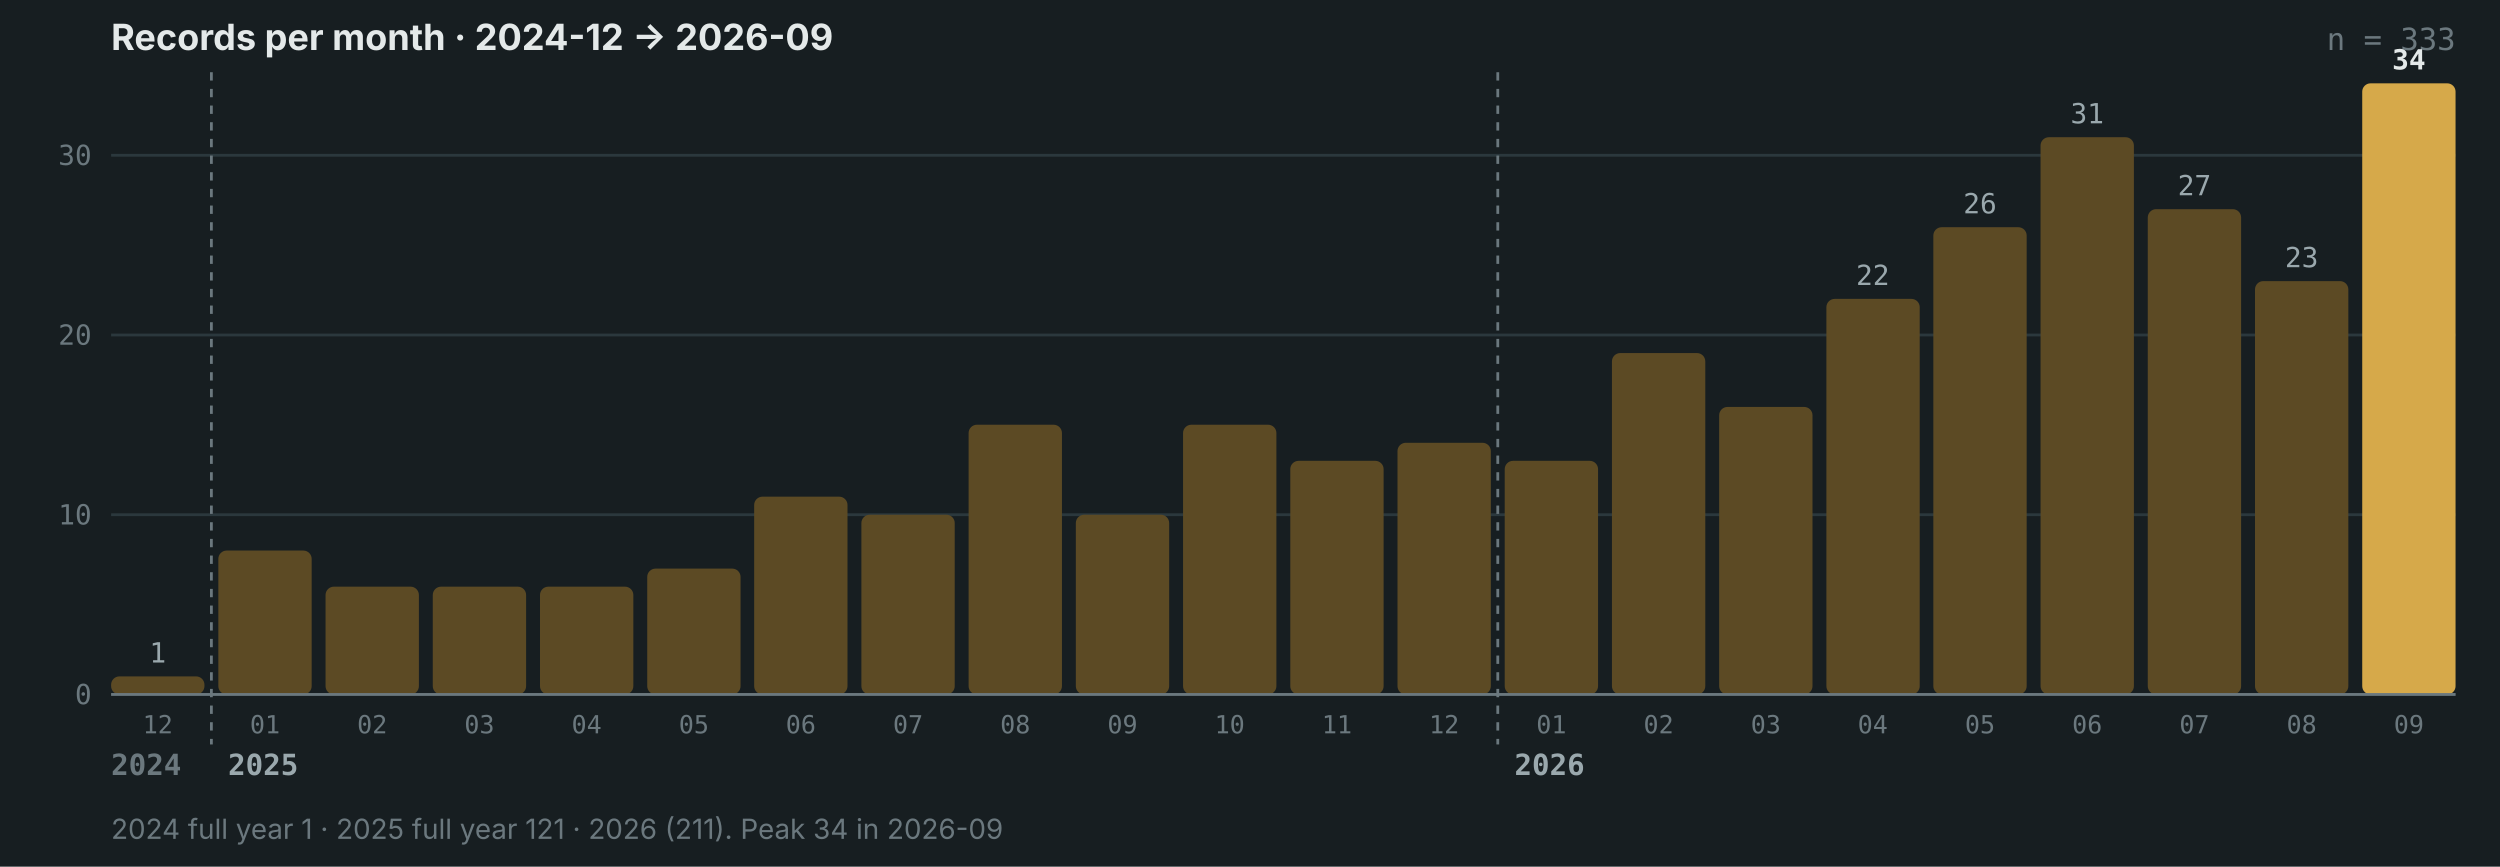
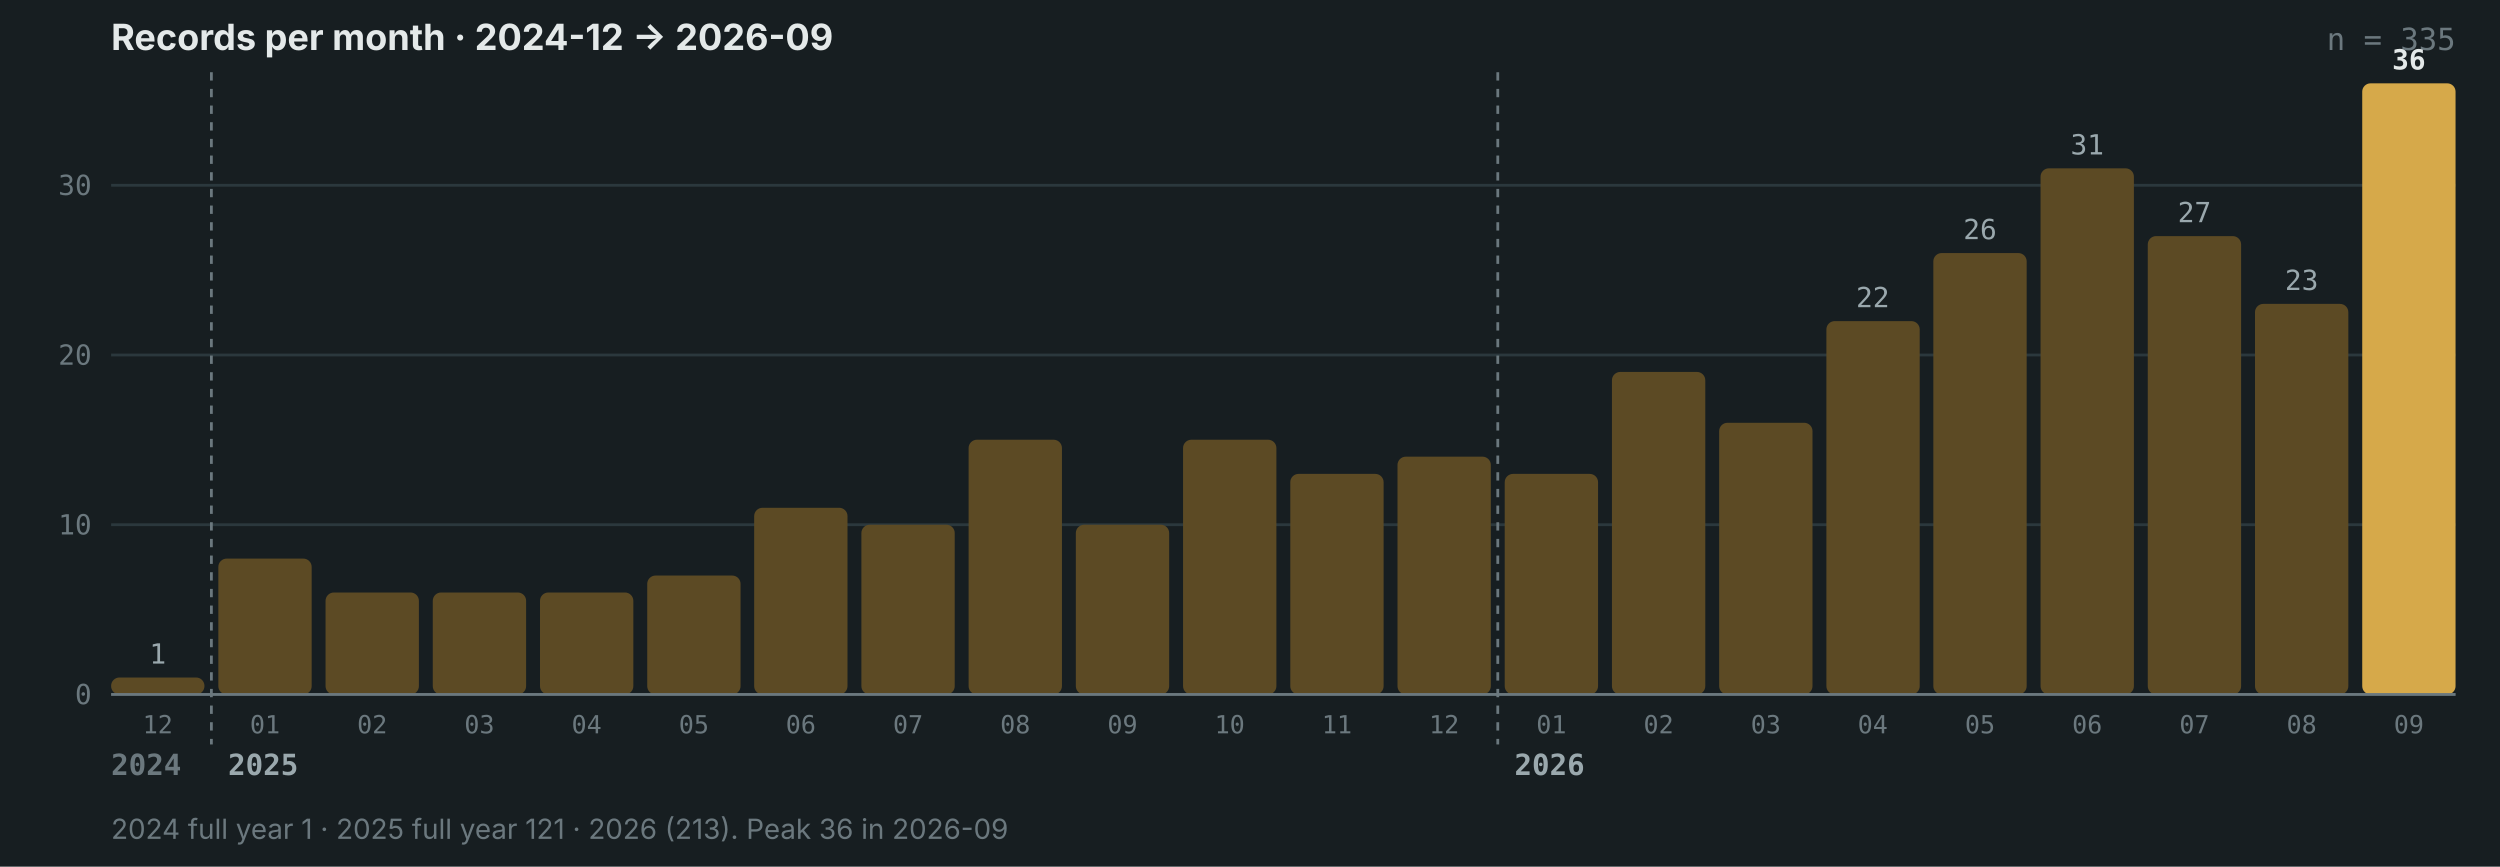
<svg xmlns="http://www.w3.org/2000/svg" viewBox="0 0 900 312" width="900" height="312" role="img" font-family="ui-sans-serif,-apple-system,'Segoe UI','PingFang SC','Microsoft YaHei',sans-serif">
  <rect width="900" height="312" fill="#171E21" />
  <text x="40" y="18" font-size="13" font-weight="700" fill="#E4E9E9">Records per month · 2024-12 → 2026-09</text>
-   <text x="884" y="18" font-size="11" text-anchor="end" fill="#6B787E" font-family="ui-monospace,'SF Mono','Cascadia Mono','Consolas',monospace">n = 333</text>
+   <text x="884" y="18" font-size="11" text-anchor="end" fill="#6B787E" font-family="ui-monospace,'SF Mono','Cascadia Mono','Consolas',monospace">n = 335</text>
  <line x1="40" y1="250.0" x2="884" y2="250.0" stroke="#2B383D" stroke-width="1" />
  <text x="33" y="253.5" font-size="10" text-anchor="end" fill="#6B787E" font-family="ui-monospace,'SF Mono','Cascadia Mono','Consolas',monospace">0</text>
-   <line x1="40" y1="185.3" x2="884" y2="185.3" stroke="#2B383D" stroke-width="1" />
-   <text x="33" y="188.8" font-size="10" text-anchor="end" fill="#6B787E" font-family="ui-monospace,'SF Mono','Cascadia Mono','Consolas',monospace">10</text>
-   <line x1="40" y1="120.6" x2="884" y2="120.6" stroke="#2B383D" stroke-width="1" />
-   <text x="33" y="124.1" font-size="10" text-anchor="end" fill="#6B787E" font-family="ui-monospace,'SF Mono','Cascadia Mono','Consolas',monospace">20</text>
-   <line x1="40" y1="55.9" x2="884" y2="55.9" stroke="#2B383D" stroke-width="1" />
-   <text x="33" y="59.4" font-size="10" text-anchor="end" fill="#6B787E" font-family="ui-monospace,'SF Mono','Cascadia Mono','Consolas',monospace">30</text>
+   <line x1="40" y1="188.9" x2="884" y2="188.9" stroke="#2B383D" stroke-width="1" />
+   <text x="33" y="192.4" font-size="10" text-anchor="end" fill="#6B787E" font-family="ui-monospace,'SF Mono','Cascadia Mono','Consolas',monospace">10</text>
+   <line x1="40" y1="127.8" x2="884" y2="127.8" stroke="#2B383D" stroke-width="1" />
+   <text x="33" y="131.3" font-size="10" text-anchor="end" fill="#6B787E" font-family="ui-monospace,'SF Mono','Cascadia Mono','Consolas',monospace">20</text>
+   <line x1="40" y1="66.7" x2="884" y2="66.7" stroke="#2B383D" stroke-width="1" />
+   <text x="33" y="70.2" font-size="10" text-anchor="end" fill="#6B787E" font-family="ui-monospace,'SF Mono','Cascadia Mono','Consolas',monospace">30</text>
  <line x1="76.1" y1="26" x2="76.1" y2="268" stroke="#6B787E" stroke-width="1" stroke-dasharray="3 3" />
  <text x="82.1" y="279.0" font-size="10.5" font-weight="700" fill="#9AA8AD" font-family="ui-monospace,'SF Mono','Cascadia Mono','Consolas',monospace">2025</text>
  <line x1="539.2" y1="26" x2="539.2" y2="268" stroke="#6B787E" stroke-width="1" stroke-dasharray="3 3" />
  <text x="545.2" y="279.0" font-size="10.5" font-weight="700" fill="#9AA8AD" font-family="ui-monospace,'SF Mono','Cascadia Mono','Consolas',monospace">2026</text>
-   <rect x="40.0" y="243.5" width="33.6" height="6.5" rx="3" fill="#5C4A24" />
-   <text x="56.8" y="238.5" font-size="10" text-anchor="middle" fill="#9AA8AD" font-family="ui-monospace,'SF Mono','Cascadia Mono','Consolas',monospace" font-weight="500">1</text>
+   <rect x="40.0" y="243.9" width="33.6" height="6.1" rx="3" fill="#5C4A24" />
+   <text x="56.8" y="238.9" font-size="10" text-anchor="middle" fill="#9AA8AD" font-family="ui-monospace,'SF Mono','Cascadia Mono','Consolas',monospace" font-weight="500">1</text>
  <text x="56.8" y="264.0" font-size="9" text-anchor="middle" fill="#6B787E" font-family="ui-monospace,'SF Mono','Cascadia Mono','Consolas',monospace">12</text>
-   <rect x="78.6" y="198.2" width="33.6" height="51.8" rx="3" fill="#5C4A24" />
+   <rect x="78.6" y="201.1" width="33.6" height="48.9" rx="3" fill="#5C4A24" />
  <text x="95.4" y="264.0" font-size="9" text-anchor="middle" fill="#6B787E" font-family="ui-monospace,'SF Mono','Cascadia Mono','Consolas',monospace">01</text>
-   <rect x="117.2" y="211.2" width="33.6" height="38.8" rx="3" fill="#5C4A24" />
+   <rect x="117.2" y="213.3" width="33.6" height="36.7" rx="3" fill="#5C4A24" />
  <text x="134.0" y="264.0" font-size="9" text-anchor="middle" fill="#6B787E" font-family="ui-monospace,'SF Mono','Cascadia Mono','Consolas',monospace">02</text>
-   <rect x="155.8" y="211.2" width="33.6" height="38.8" rx="3" fill="#5C4A24" />
+   <rect x="155.8" y="213.3" width="33.6" height="36.7" rx="3" fill="#5C4A24" />
  <text x="172.6" y="264.0" font-size="9" text-anchor="middle" fill="#6B787E" font-family="ui-monospace,'SF Mono','Cascadia Mono','Consolas',monospace">03</text>
-   <rect x="194.4" y="211.2" width="33.6" height="38.8" rx="3" fill="#5C4A24" />
+   <rect x="194.4" y="213.3" width="33.6" height="36.7" rx="3" fill="#5C4A24" />
  <text x="211.2" y="264.0" font-size="9" text-anchor="middle" fill="#6B787E" font-family="ui-monospace,'SF Mono','Cascadia Mono','Consolas',monospace">04</text>
-   <rect x="233.0" y="204.7" width="33.6" height="45.3" rx="3" fill="#5C4A24" />
+   <rect x="233.0" y="207.2" width="33.6" height="42.8" rx="3" fill="#5C4A24" />
  <text x="249.8" y="264.0" font-size="9" text-anchor="middle" fill="#6B787E" font-family="ui-monospace,'SF Mono','Cascadia Mono','Consolas',monospace">05</text>
-   <rect x="271.5" y="178.8" width="33.6" height="71.2" rx="3" fill="#5C4A24" />
+   <rect x="271.5" y="182.8" width="33.6" height="67.2" rx="3" fill="#5C4A24" />
  <text x="288.3" y="264.0" font-size="9" text-anchor="middle" fill="#6B787E" font-family="ui-monospace,'SF Mono','Cascadia Mono','Consolas',monospace">06</text>
-   <rect x="310.1" y="185.3" width="33.6" height="64.7" rx="3" fill="#5C4A24" />
+   <rect x="310.1" y="188.9" width="33.6" height="61.1" rx="3" fill="#5C4A24" />
  <text x="326.9" y="264.0" font-size="9" text-anchor="middle" fill="#6B787E" font-family="ui-monospace,'SF Mono','Cascadia Mono','Consolas',monospace">07</text>
-   <rect x="348.7" y="152.9" width="33.6" height="97.1" rx="3" fill="#5C4A24" />
+   <rect x="348.7" y="158.3" width="33.6" height="91.7" rx="3" fill="#5C4A24" />
  <text x="365.5" y="264.0" font-size="9" text-anchor="middle" fill="#6B787E" font-family="ui-monospace,'SF Mono','Cascadia Mono','Consolas',monospace">08</text>
-   <rect x="387.3" y="185.3" width="33.6" height="64.7" rx="3" fill="#5C4A24" />
+   <rect x="387.3" y="188.9" width="33.6" height="61.1" rx="3" fill="#5C4A24" />
  <text x="404.1" y="264.0" font-size="9" text-anchor="middle" fill="#6B787E" font-family="ui-monospace,'SF Mono','Cascadia Mono','Consolas',monospace">09</text>
-   <rect x="425.9" y="152.9" width="33.6" height="97.1" rx="3" fill="#5C4A24" />
+   <rect x="425.9" y="158.3" width="33.6" height="91.7" rx="3" fill="#5C4A24" />
  <text x="442.7" y="264.0" font-size="9" text-anchor="middle" fill="#6B787E" font-family="ui-monospace,'SF Mono','Cascadia Mono','Consolas',monospace">10</text>
-   <rect x="464.5" y="165.9" width="33.6" height="84.1" rx="3" fill="#5C4A24" />
+   <rect x="464.5" y="170.6" width="33.6" height="79.4" rx="3" fill="#5C4A24" />
  <text x="481.3" y="264.0" font-size="9" text-anchor="middle" fill="#6B787E" font-family="ui-monospace,'SF Mono','Cascadia Mono','Consolas',monospace">11</text>
-   <rect x="503.1" y="159.4" width="33.6" height="90.6" rx="3" fill="#5C4A24" />
+   <rect x="503.1" y="164.4" width="33.6" height="85.6" rx="3" fill="#5C4A24" />
  <text x="519.9" y="264.0" font-size="9" text-anchor="middle" fill="#6B787E" font-family="ui-monospace,'SF Mono','Cascadia Mono','Consolas',monospace">12</text>
-   <rect x="541.7" y="165.9" width="33.6" height="84.1" rx="3" fill="#5C4A24" />
+   <rect x="541.7" y="170.6" width="33.6" height="79.4" rx="3" fill="#5C4A24" />
  <text x="558.5" y="264.0" font-size="9" text-anchor="middle" fill="#6B787E" font-family="ui-monospace,'SF Mono','Cascadia Mono','Consolas',monospace">01</text>
-   <rect x="580.3" y="127.1" width="33.6" height="122.9" rx="3" fill="#5C4A24" />
+   <rect x="580.3" y="133.9" width="33.6" height="116.1" rx="3" fill="#5C4A24" />
  <text x="597.1" y="264.0" font-size="9" text-anchor="middle" fill="#6B787E" font-family="ui-monospace,'SF Mono','Cascadia Mono','Consolas',monospace">02</text>
-   <rect x="618.9" y="146.5" width="33.6" height="103.5" rx="3" fill="#5C4A24" />
+   <rect x="618.9" y="152.2" width="33.6" height="97.8" rx="3" fill="#5C4A24" />
  <text x="635.7" y="264.0" font-size="9" text-anchor="middle" fill="#6B787E" font-family="ui-monospace,'SF Mono','Cascadia Mono','Consolas',monospace">03</text>
-   <rect x="657.5" y="107.6" width="33.6" height="142.4" rx="3" fill="#5C4A24" />
-   <text x="674.2" y="102.6" font-size="10" text-anchor="middle" fill="#9AA8AD" font-family="ui-monospace,'SF Mono','Cascadia Mono','Consolas',monospace" font-weight="500">22</text>
+   <rect x="657.5" y="115.6" width="33.6" height="134.4" rx="3" fill="#5C4A24" />
+   <text x="674.2" y="110.6" font-size="10" text-anchor="middle" fill="#9AA8AD" font-family="ui-monospace,'SF Mono','Cascadia Mono','Consolas',monospace" font-weight="500">22</text>
  <text x="674.2" y="264.0" font-size="9" text-anchor="middle" fill="#6B787E" font-family="ui-monospace,'SF Mono','Cascadia Mono','Consolas',monospace">04</text>
-   <rect x="696.0" y="81.8" width="33.6" height="168.2" rx="3" fill="#5C4A24" />
-   <text x="712.8" y="76.8" font-size="10" text-anchor="middle" fill="#9AA8AD" font-family="ui-monospace,'SF Mono','Cascadia Mono','Consolas',monospace" font-weight="500">26</text>
+   <rect x="696.0" y="91.1" width="33.6" height="158.9" rx="3" fill="#5C4A24" />
+   <text x="712.8" y="86.1" font-size="10" text-anchor="middle" fill="#9AA8AD" font-family="ui-monospace,'SF Mono','Cascadia Mono','Consolas',monospace" font-weight="500">26</text>
  <text x="712.8" y="264.0" font-size="9" text-anchor="middle" fill="#6B787E" font-family="ui-monospace,'SF Mono','Cascadia Mono','Consolas',monospace">05</text>
-   <rect x="734.6" y="49.4" width="33.6" height="200.6" rx="3" fill="#5C4A24" />
-   <text x="751.4" y="44.4" font-size="10" text-anchor="middle" fill="#9AA8AD" font-family="ui-monospace,'SF Mono','Cascadia Mono','Consolas',monospace" font-weight="500">31</text>
+   <rect x="734.6" y="60.6" width="33.6" height="189.4" rx="3" fill="#5C4A24" />
+   <text x="751.4" y="55.6" font-size="10" text-anchor="middle" fill="#9AA8AD" font-family="ui-monospace,'SF Mono','Cascadia Mono','Consolas',monospace" font-weight="500">31</text>
  <text x="751.4" y="264.0" font-size="9" text-anchor="middle" fill="#6B787E" font-family="ui-monospace,'SF Mono','Cascadia Mono','Consolas',monospace">06</text>
-   <rect x="773.2" y="75.3" width="33.6" height="174.7" rx="3" fill="#5C4A24" />
-   <text x="790.0" y="70.3" font-size="10" text-anchor="middle" fill="#9AA8AD" font-family="ui-monospace,'SF Mono','Cascadia Mono','Consolas',monospace" font-weight="500">27</text>
+   <rect x="773.2" y="85.0" width="33.6" height="165.0" rx="3" fill="#5C4A24" />
+   <text x="790.0" y="80.0" font-size="10" text-anchor="middle" fill="#9AA8AD" font-family="ui-monospace,'SF Mono','Cascadia Mono','Consolas',monospace" font-weight="500">27</text>
  <text x="790.0" y="264.0" font-size="9" text-anchor="middle" fill="#6B787E" font-family="ui-monospace,'SF Mono','Cascadia Mono','Consolas',monospace">07</text>
-   <rect x="811.8" y="101.2" width="33.6" height="148.8" rx="3" fill="#5C4A24" />
-   <text x="828.6" y="96.2" font-size="10" text-anchor="middle" fill="#9AA8AD" font-family="ui-monospace,'SF Mono','Cascadia Mono','Consolas',monospace" font-weight="500">23</text>
+   <rect x="811.8" y="109.4" width="33.6" height="140.6" rx="3" fill="#5C4A24" />
+   <text x="828.6" y="104.4" font-size="10" text-anchor="middle" fill="#9AA8AD" font-family="ui-monospace,'SF Mono','Cascadia Mono','Consolas',monospace" font-weight="500">23</text>
  <text x="828.6" y="264.0" font-size="9" text-anchor="middle" fill="#6B787E" font-family="ui-monospace,'SF Mono','Cascadia Mono','Consolas',monospace">08</text>
  <rect x="850.4" y="30.0" width="33.6" height="220.0" rx="3" fill="#D6A94A" />
-   <text x="867.2" y="25.0" font-size="10" text-anchor="middle" fill="#E4E9E9" font-family="ui-monospace,'SF Mono','Cascadia Mono','Consolas',monospace" font-weight="700">34</text>
+   <text x="867.2" y="25.0" font-size="10" text-anchor="middle" fill="#E4E9E9" font-family="ui-monospace,'SF Mono','Cascadia Mono','Consolas',monospace" font-weight="700">36</text>
  <text x="867.2" y="264.0" font-size="9" text-anchor="middle" fill="#6B787E" font-family="ui-monospace,'SF Mono','Cascadia Mono','Consolas',monospace">09</text>
  <line x1="40" y1="250" x2="884" y2="250" stroke="#6B787E" stroke-width="1" />
  <text x="40" y="279.0" font-size="10.5" font-weight="700" fill="#6B787E" font-family="ui-monospace,'SF Mono','Cascadia Mono','Consolas',monospace">2024</text>
-   <text x="40" y="302" font-size="10" fill="#6B787E">2024 full year 1 · 2025 full year 121 · 2026 (211). Peak 34 in 2026-09</text>
+   <text x="40" y="302" font-size="10" fill="#6B787E">2024 full year 1 · 2025 full year 121 · 2026 (213). Peak 36 in 2026-09</text>
</svg>
